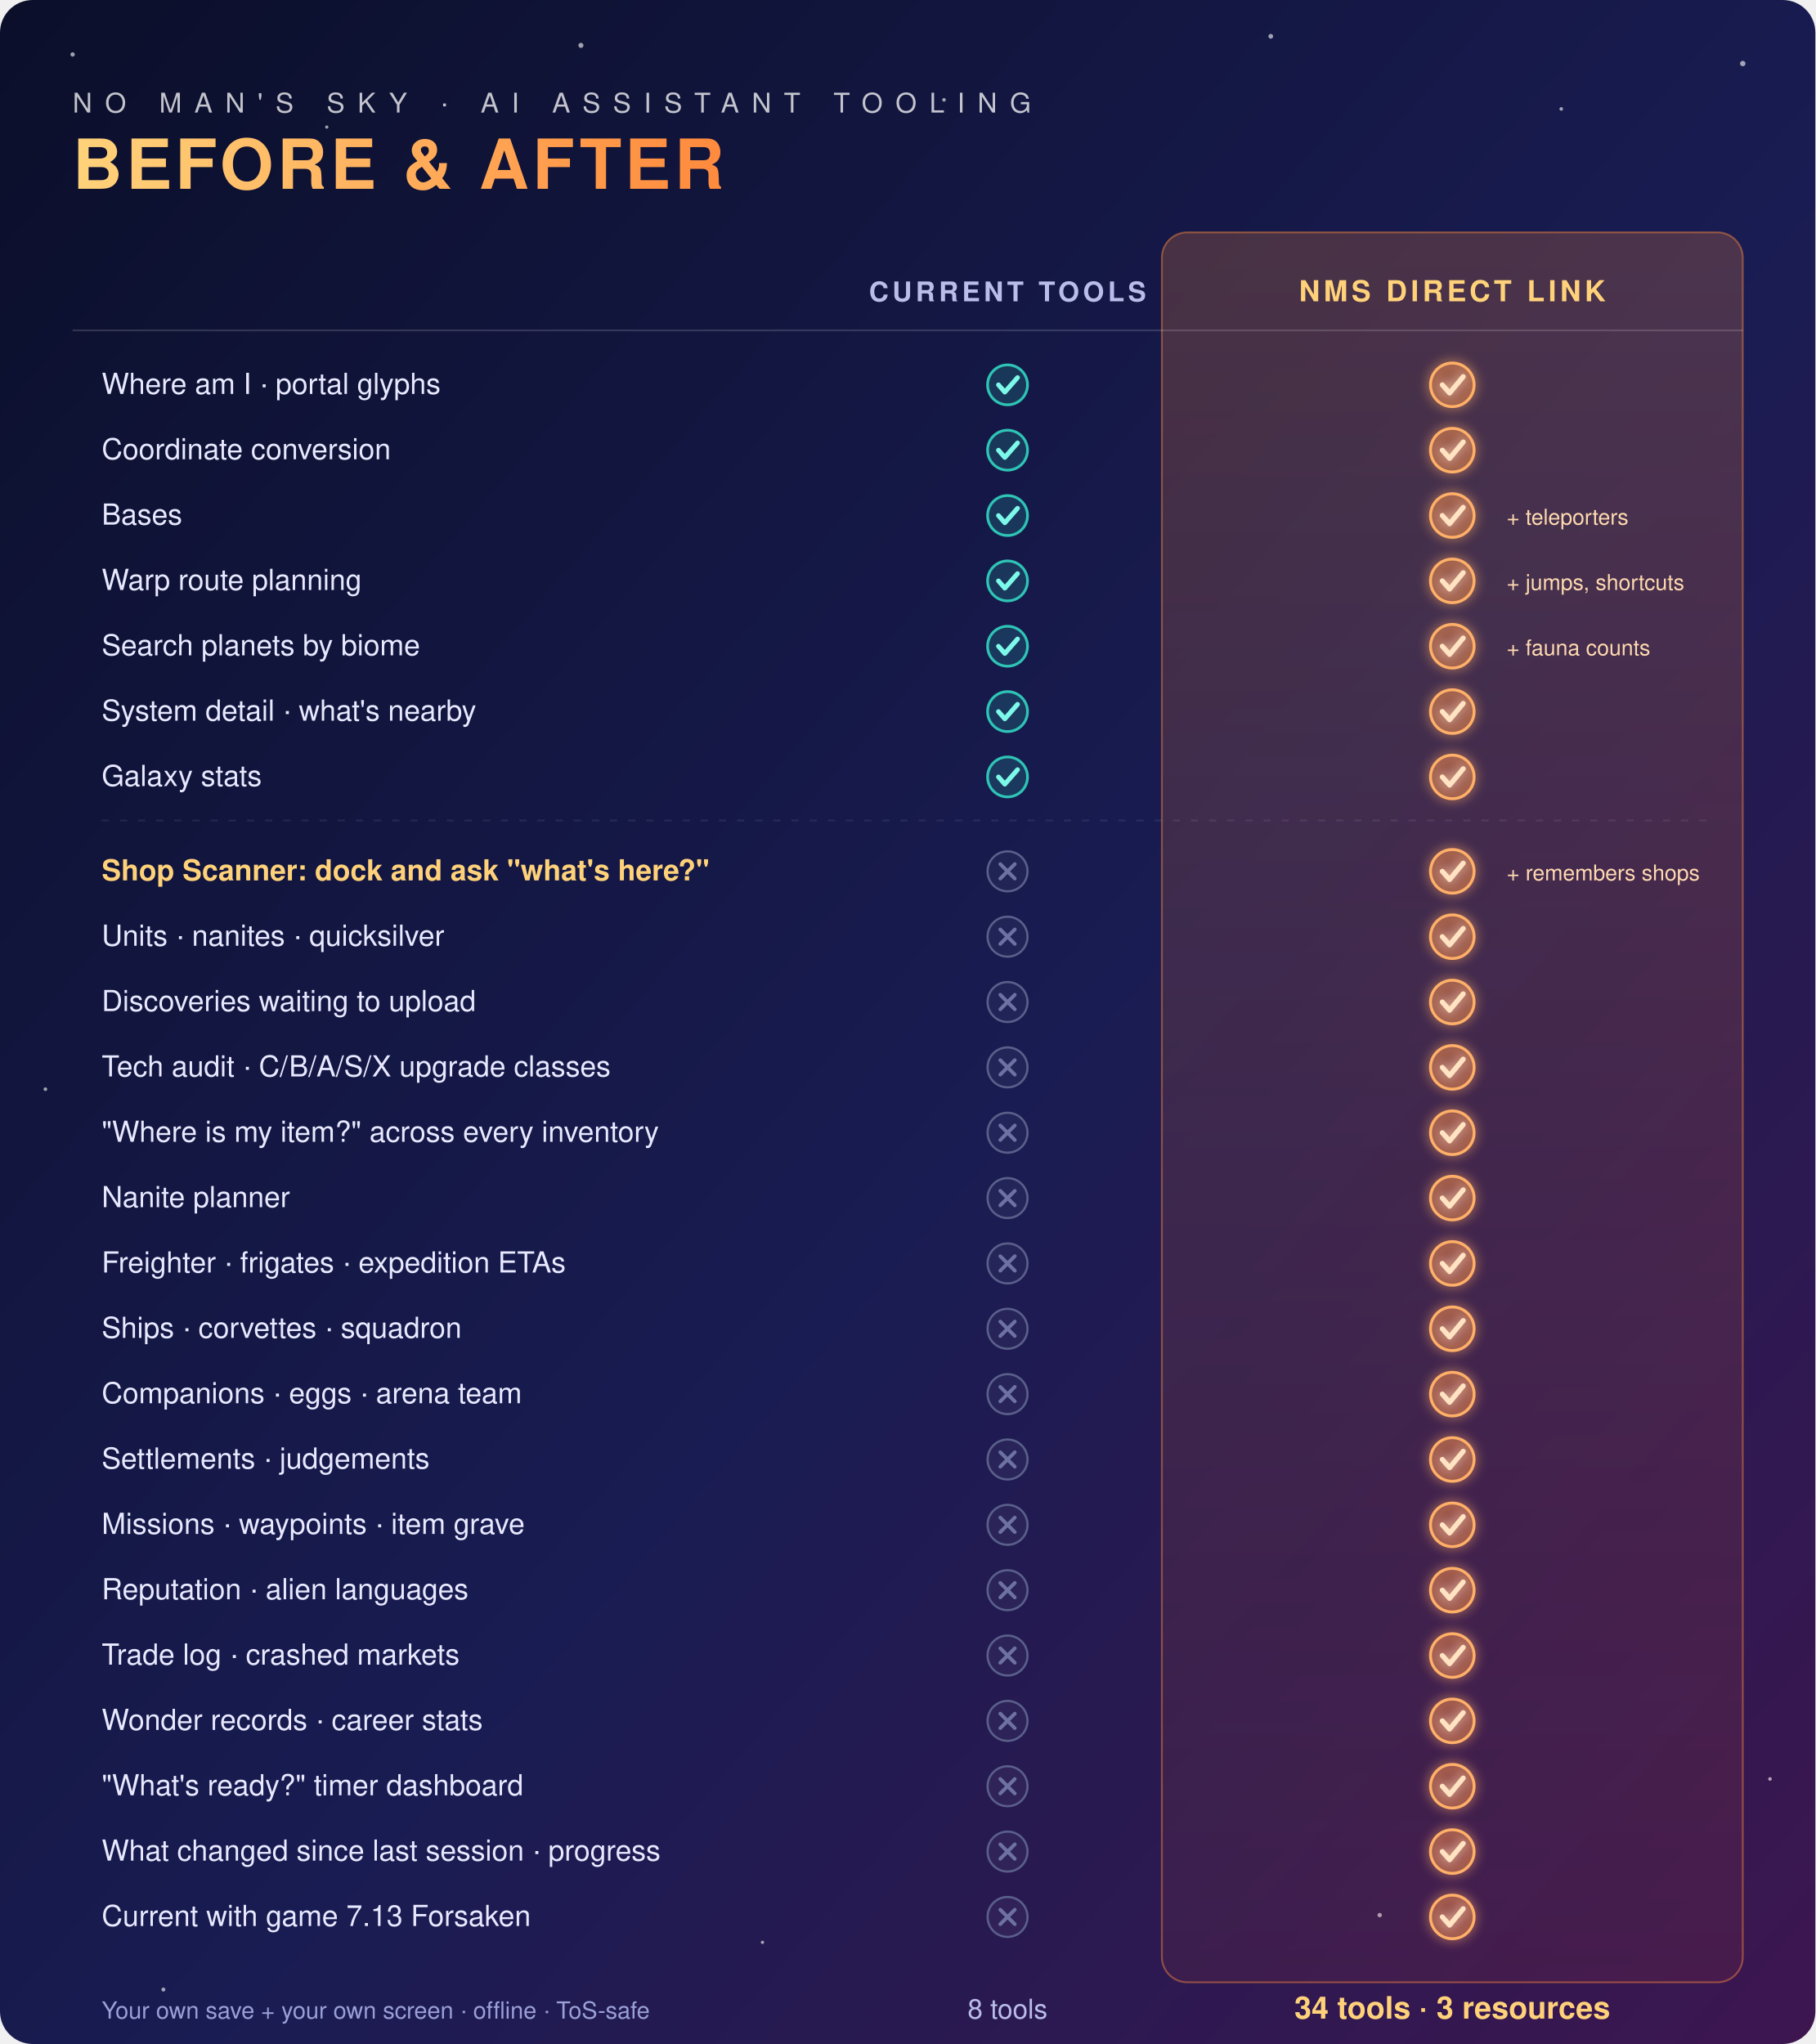
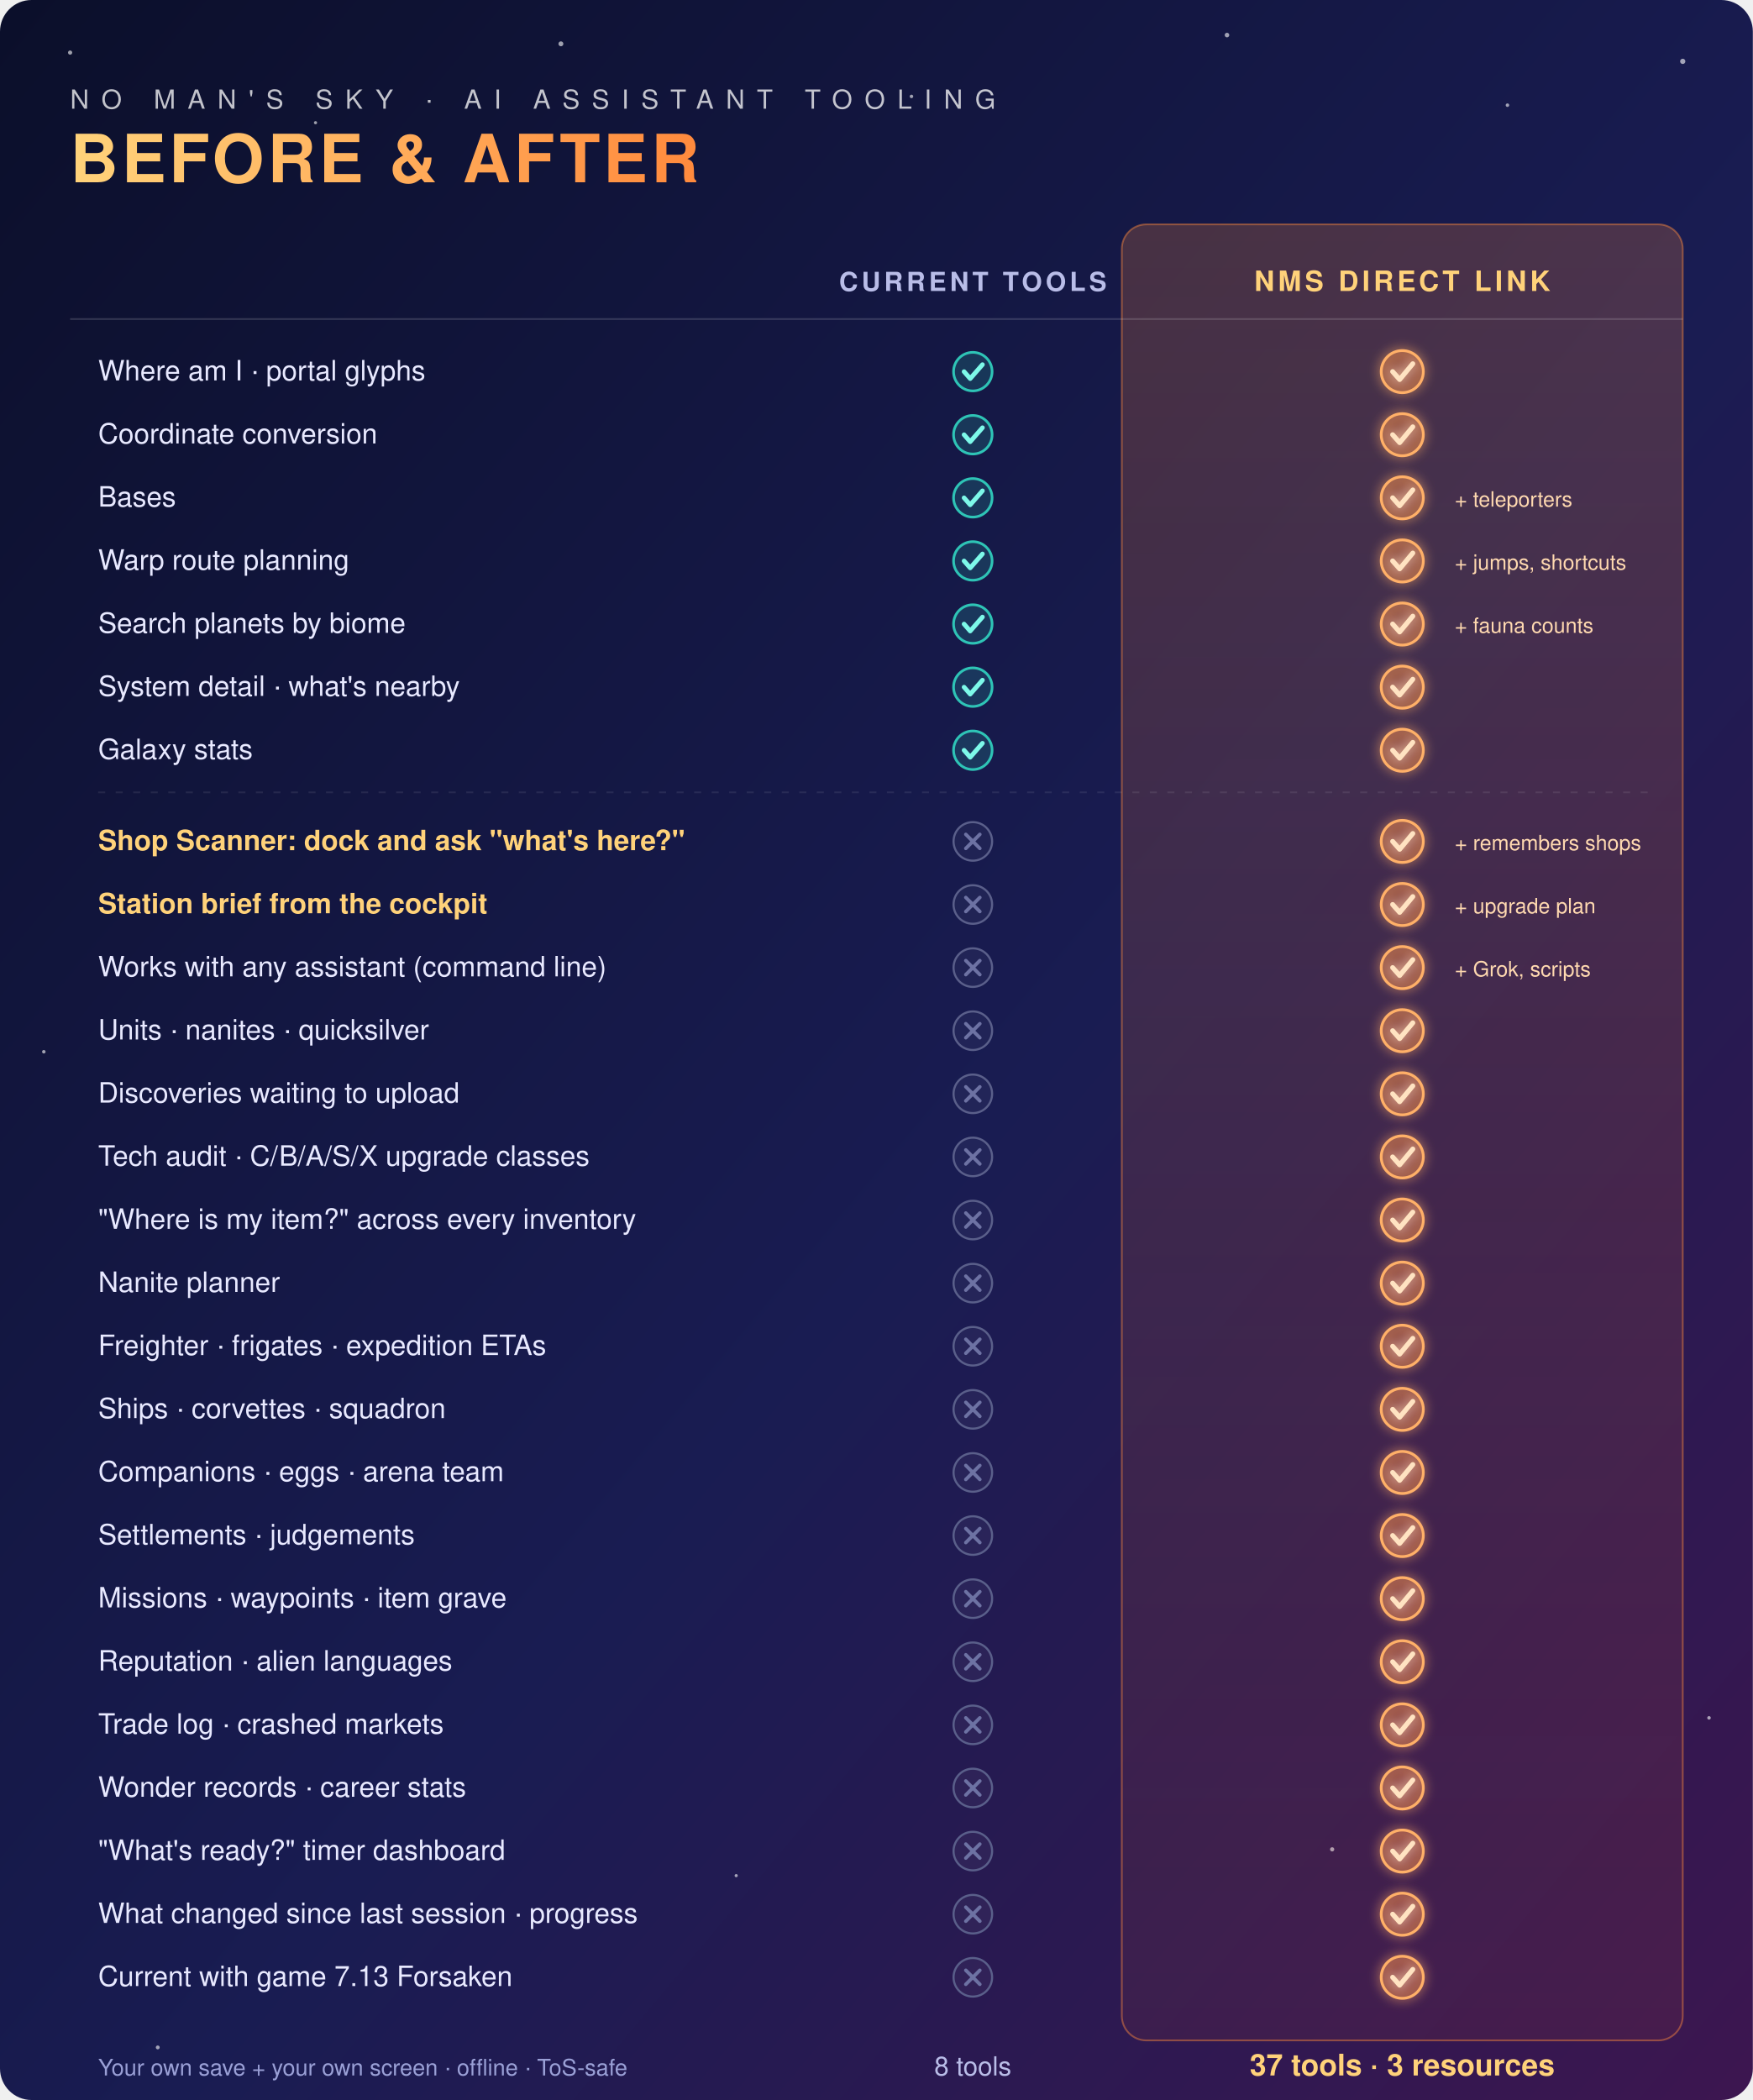
- <svg xmlns="http://www.w3.org/2000/svg" width="1000" height="1126" viewBox="0 0 1000 1126" role="img" aria-label="Before and after: current No Man's Sky MCP tools versus No Man's Sky Direct Link">
+ <svg xmlns="http://www.w3.org/2000/svg" width="1000" height="1198" viewBox="0 0 1000 1198" role="img" aria-label="Before and after: current No Man's Sky MCP tools versus No Man's Sky Direct Link">
  <defs>
    <linearGradient id="bg" x1="0" y1="0" x2="1" y2="1">
      <stop offset="0" stop-color="#0b0f2a" />
      <stop offset="0.55" stop-color="#191c52" />
      <stop offset="1" stop-color="#3d1650" />
    </linearGradient>
    <linearGradient id="ours" x1="0" y1="0" x2="0" y2="1">
      <stop offset="0" stop-color="#ff8a3d" stop-opacity="0.22" />
      <stop offset="1" stop-color="#e2592b" stop-opacity="0.08" />
    </linearGradient>
    <linearGradient id="title" x1="0" y1="0" x2="1" y2="0">
      <stop offset="0" stop-color="#ffd27a" />
      <stop offset="1" stop-color="#ff8a3d" />
    </linearGradient>
    <filter id="glow" x="-50%" y="-50%" width="200%" height="200%">
      <feGaussianBlur stdDeviation="3" result="b" />
      <feMerge>
        <feMergeNode in="b" />
        <feMergeNode in="SourceGraphic" />
      </feMerge>
    </filter>
    <g id="yes">
      <circle r="11" fill="#2ec4b6" fill-opacity="0.18" stroke="#2ec4b6" stroke-width="1.5" />
      <path d="M-5 0 l3.5 4 l7 -8" fill="none" stroke="#7df9e9" stroke-width="2.6" stroke-linecap="round" stroke-linejoin="round" />
    </g>
    <g id="ours-yes" filter="url(#glow)">
      <circle r="12" fill="#ff8a3d" fill-opacity="0.25" stroke="#ffb067" stroke-width="1.6" />
      <path d="M-5.5 0 l4 4.5 l7.5 -9" fill="none" stroke="#ffe3c2" stroke-width="2.8" stroke-linecap="round" stroke-linejoin="round" />
    </g>
    <g id="no">
      <circle r="11" fill="#ffffff" fill-opacity="0.04" stroke="#5a5f8a" stroke-width="1.2" />
      <path d="M-4 -4 l8 8 M4 -4 l-8 8" stroke="#6d72a3" stroke-width="2" stroke-linecap="round" />
    </g>
  </defs>
-   <rect width="1000" height="1126" rx="18" fill="url(#bg)" />
+   <rect width="1000" height="1198" rx="18" fill="url(#bg)" />
  <g fill="#fff" opacity="0.6">
    <circle cx="40" cy="30" r="1.2" />
    <circle cx="180" cy="70" r="0.9" />
    <circle cx="320" cy="25" r="1.4" />
    <circle cx="520" cy="55" r="1" />
    <circle cx="700" cy="20" r="1.3" />
    <circle cx="860" cy="60" r="1" />
    <circle cx="960" cy="35" r="1.5" />
-     <circle cx="90" cy="1096" r="1.1" />
+     <circle cx="90" cy="1168" r="1.1" />
    <circle cx="420" cy="1070" r="0.9" />
    <circle cx="760" cy="1055" r="1.2" />
    <circle cx="975" cy="980" r="1" />
    <circle cx="25" cy="600" r="1" />
  </g>
  <g font-family="Segoe UI, Helvetica Neue, Helvetica, Arial, sans-serif">
    <text x="40" y="62" font-size="15" letter-spacing="7" fill="#ffffff" opacity="0.75">NO MAN'S SKY · AI ASSISTANT TOOLING</text>
    <text x="40" y="104" font-size="38" font-weight="700" fill="url(#title)" letter-spacing="2">BEFORE &amp; AFTER</text>
-     <rect x="640" y="128" width="320" height="964" rx="14" fill="url(#ours)" stroke="#ff8a3d" stroke-opacity="0.45" />
+     <rect x="640" y="128" width="320" height="1036" rx="14" fill="url(#ours)" stroke="#ff8a3d" stroke-opacity="0.45" />
    <text x="555" y="166" font-size="15" font-weight="600" fill="#b9bde8" text-anchor="middle" letter-spacing="2">CURRENT TOOLS</text>
    <text x="800" y="166" font-size="16" font-weight="700" fill="#ffd27a" text-anchor="middle" letter-spacing="2">NMS DIRECT LINK</text>
    <line x1="40" y1="182" x2="960" y2="182" stroke="#ffffff" stroke-opacity="0.15" />
    <g font-size="16" fill="#e8e9ff">
      <g transform="translate(0,212)">
        <text x="56" y="5">Where am I · portal glyphs</text>
        <use href="#yes" x="555" />
        <use href="#ours-yes" x="800" />
      </g>
      <g transform="translate(0,248)">
        <text x="56" y="5">Coordinate conversion</text>
        <use href="#yes" x="555" />
        <use href="#ours-yes" x="800" />
      </g>
      <g transform="translate(0,284)">
        <text x="56" y="5">Bases</text>
        <use href="#yes" x="555" />
        <use href="#ours-yes" x="800" />
        <text x="830" y="5" font-size="12" fill="#ffd9b0">+ teleporters</text>
      </g>
      <g transform="translate(0,320)">
        <text x="56" y="5">Warp route planning</text>
        <use href="#yes" x="555" />
        <use href="#ours-yes" x="800" />
        <text x="830" y="5" font-size="12" fill="#ffd9b0">+ jumps, shortcuts</text>
      </g>
      <g transform="translate(0,356)">
        <text x="56" y="5">Search planets by biome</text>
        <use href="#yes" x="555" />
        <use href="#ours-yes" x="800" />
        <text x="830" y="5" font-size="12" fill="#ffd9b0">+ fauna counts</text>
      </g>
      <g transform="translate(0,392)">
        <text x="56" y="5">System detail · what's nearby</text>
        <use href="#yes" x="555" />
        <use href="#ours-yes" x="800" />
      </g>
      <g transform="translate(0,428)">
        <text x="56" y="5">Galaxy stats</text>
        <use href="#yes" x="555" />
        <use href="#ours-yes" x="800" />
      </g>
      <line x1="56" y1="452" x2="944" y2="452" stroke="#ffffff" stroke-opacity="0.08" stroke-dasharray="4 6" />
      <g transform="translate(0,480)">
        <text x="56" y="5" font-weight="700" fill="#ffd27a">Shop Scanner: dock and ask "what's here?"</text>
        <use href="#no" x="555" />
        <use href="#ours-yes" x="800" />
        <text x="830" y="5" font-size="12" fill="#ffd9b0">+ remembers shops</text>
      </g>
      <g transform="translate(0,516)">
+         <text x="56" y="5" font-weight="700" fill="#ffd27a">Station brief from the cockpit</text>
+         <use href="#no" x="555" />
+         <use href="#ours-yes" x="800" />
+         <text x="830" y="5" font-size="12" fill="#ffd9b0">+ upgrade plan</text>
+       </g>
+       <g transform="translate(0,552)">
+         <text x="56" y="5">Works with any assistant (command line)</text>
+         <use href="#no" x="555" />
+         <use href="#ours-yes" x="800" />
+         <text x="830" y="5" font-size="12" fill="#ffd9b0">+ Grok, scripts</text>
+       </g>
+       <g transform="translate(0,588)">
        <text x="56" y="5">Units · nanites · quicksilver</text>
        <use href="#no" x="555" />
        <use href="#ours-yes" x="800" />
      </g>
-       <g transform="translate(0,552)">
+       <g transform="translate(0,624)">
        <text x="56" y="5">Discoveries waiting to upload</text>
        <use href="#no" x="555" />
        <use href="#ours-yes" x="800" />
      </g>
-       <g transform="translate(0,588)">
+       <g transform="translate(0,660)">
        <text x="56" y="5">Tech audit · C/B/A/S/X upgrade classes</text>
        <use href="#no" x="555" />
        <use href="#ours-yes" x="800" />
      </g>
-       <g transform="translate(0,624)">
+       <g transform="translate(0,696)">
        <text x="56" y="5">"Where is my item?" across every inventory</text>
        <use href="#no" x="555" />
        <use href="#ours-yes" x="800" />
      </g>
-       <g transform="translate(0,660)">
+       <g transform="translate(0,732)">
        <text x="56" y="5">Nanite planner</text>
        <use href="#no" x="555" />
        <use href="#ours-yes" x="800" />
      </g>
-       <g transform="translate(0,696)">
+       <g transform="translate(0,768)">
        <text x="56" y="5">Freighter · frigates · expedition ETAs</text>
        <use href="#no" x="555" />
        <use href="#ours-yes" x="800" />
      </g>
-       <g transform="translate(0,732)">
+       <g transform="translate(0,804)">
        <text x="56" y="5">Ships · corvettes · squadron</text>
        <use href="#no" x="555" />
        <use href="#ours-yes" x="800" />
      </g>
-       <g transform="translate(0,768)">
+       <g transform="translate(0,840)">
        <text x="56" y="5">Companions · eggs · arena team</text>
        <use href="#no" x="555" />
        <use href="#ours-yes" x="800" />
      </g>
-       <g transform="translate(0,804)">
+       <g transform="translate(0,876)">
        <text x="56" y="5">Settlements · judgements</text>
        <use href="#no" x="555" />
        <use href="#ours-yes" x="800" />
      </g>
-       <g transform="translate(0,840)">
+       <g transform="translate(0,912)">
        <text x="56" y="5">Missions · waypoints · item grave</text>
        <use href="#no" x="555" />
        <use href="#ours-yes" x="800" />
      </g>
-       <g transform="translate(0,876)">
+       <g transform="translate(0,948)">
        <text x="56" y="5">Reputation · alien languages</text>
        <use href="#no" x="555" />
        <use href="#ours-yes" x="800" />
      </g>
-       <g transform="translate(0,912)">
+       <g transform="translate(0,984)">
        <text x="56" y="5">Trade log · crashed markets</text>
        <use href="#no" x="555" />
        <use href="#ours-yes" x="800" />
      </g>
-       <g transform="translate(0,948)">
+       <g transform="translate(0,1020)">
        <text x="56" y="5">Wonder records · career stats</text>
        <use href="#no" x="555" />
        <use href="#ours-yes" x="800" />
      </g>
-       <g transform="translate(0,984)">
+       <g transform="translate(0,1056)">
        <text x="56" y="5">"What's ready?" timer dashboard</text>
        <use href="#no" x="555" />
        <use href="#ours-yes" x="800" />
      </g>
-       <g transform="translate(0,1020)">
+       <g transform="translate(0,1092)">
        <text x="56" y="5">What changed since last session · progress</text>
        <use href="#no" x="555" />
        <use href="#ours-yes" x="800" />
      </g>
-       <g transform="translate(0,1056)">
+       <g transform="translate(0,1128)">
        <text x="56" y="5">Current with game 7.13 Forsaken</text>
        <use href="#no" x="555" />
        <use href="#ours-yes" x="800" />
      </g>
    </g>
-     <text x="555" y="1112" font-size="15" fill="#b9bde8" text-anchor="middle">8 tools</text>
-     <text x="800" y="1112" font-size="17" font-weight="700" fill="#ffd27a" text-anchor="middle">34 tools · 3 resources</text>
-     <text x="56" y="1112" font-size="13" fill="#9aa0d6">Your own save + your own screen · offline · ToS-safe</text>
+     <text x="555" y="1184" font-size="15" fill="#b9bde8" text-anchor="middle">8 tools</text>
+     <text x="800" y="1184" font-size="17" font-weight="700" fill="#ffd27a" text-anchor="middle">37 tools · 3 resources</text>
+     <text x="56" y="1184" font-size="13" fill="#9aa0d6">Your own save + your own screen · offline · ToS-safe</text>
  </g>
</svg>
